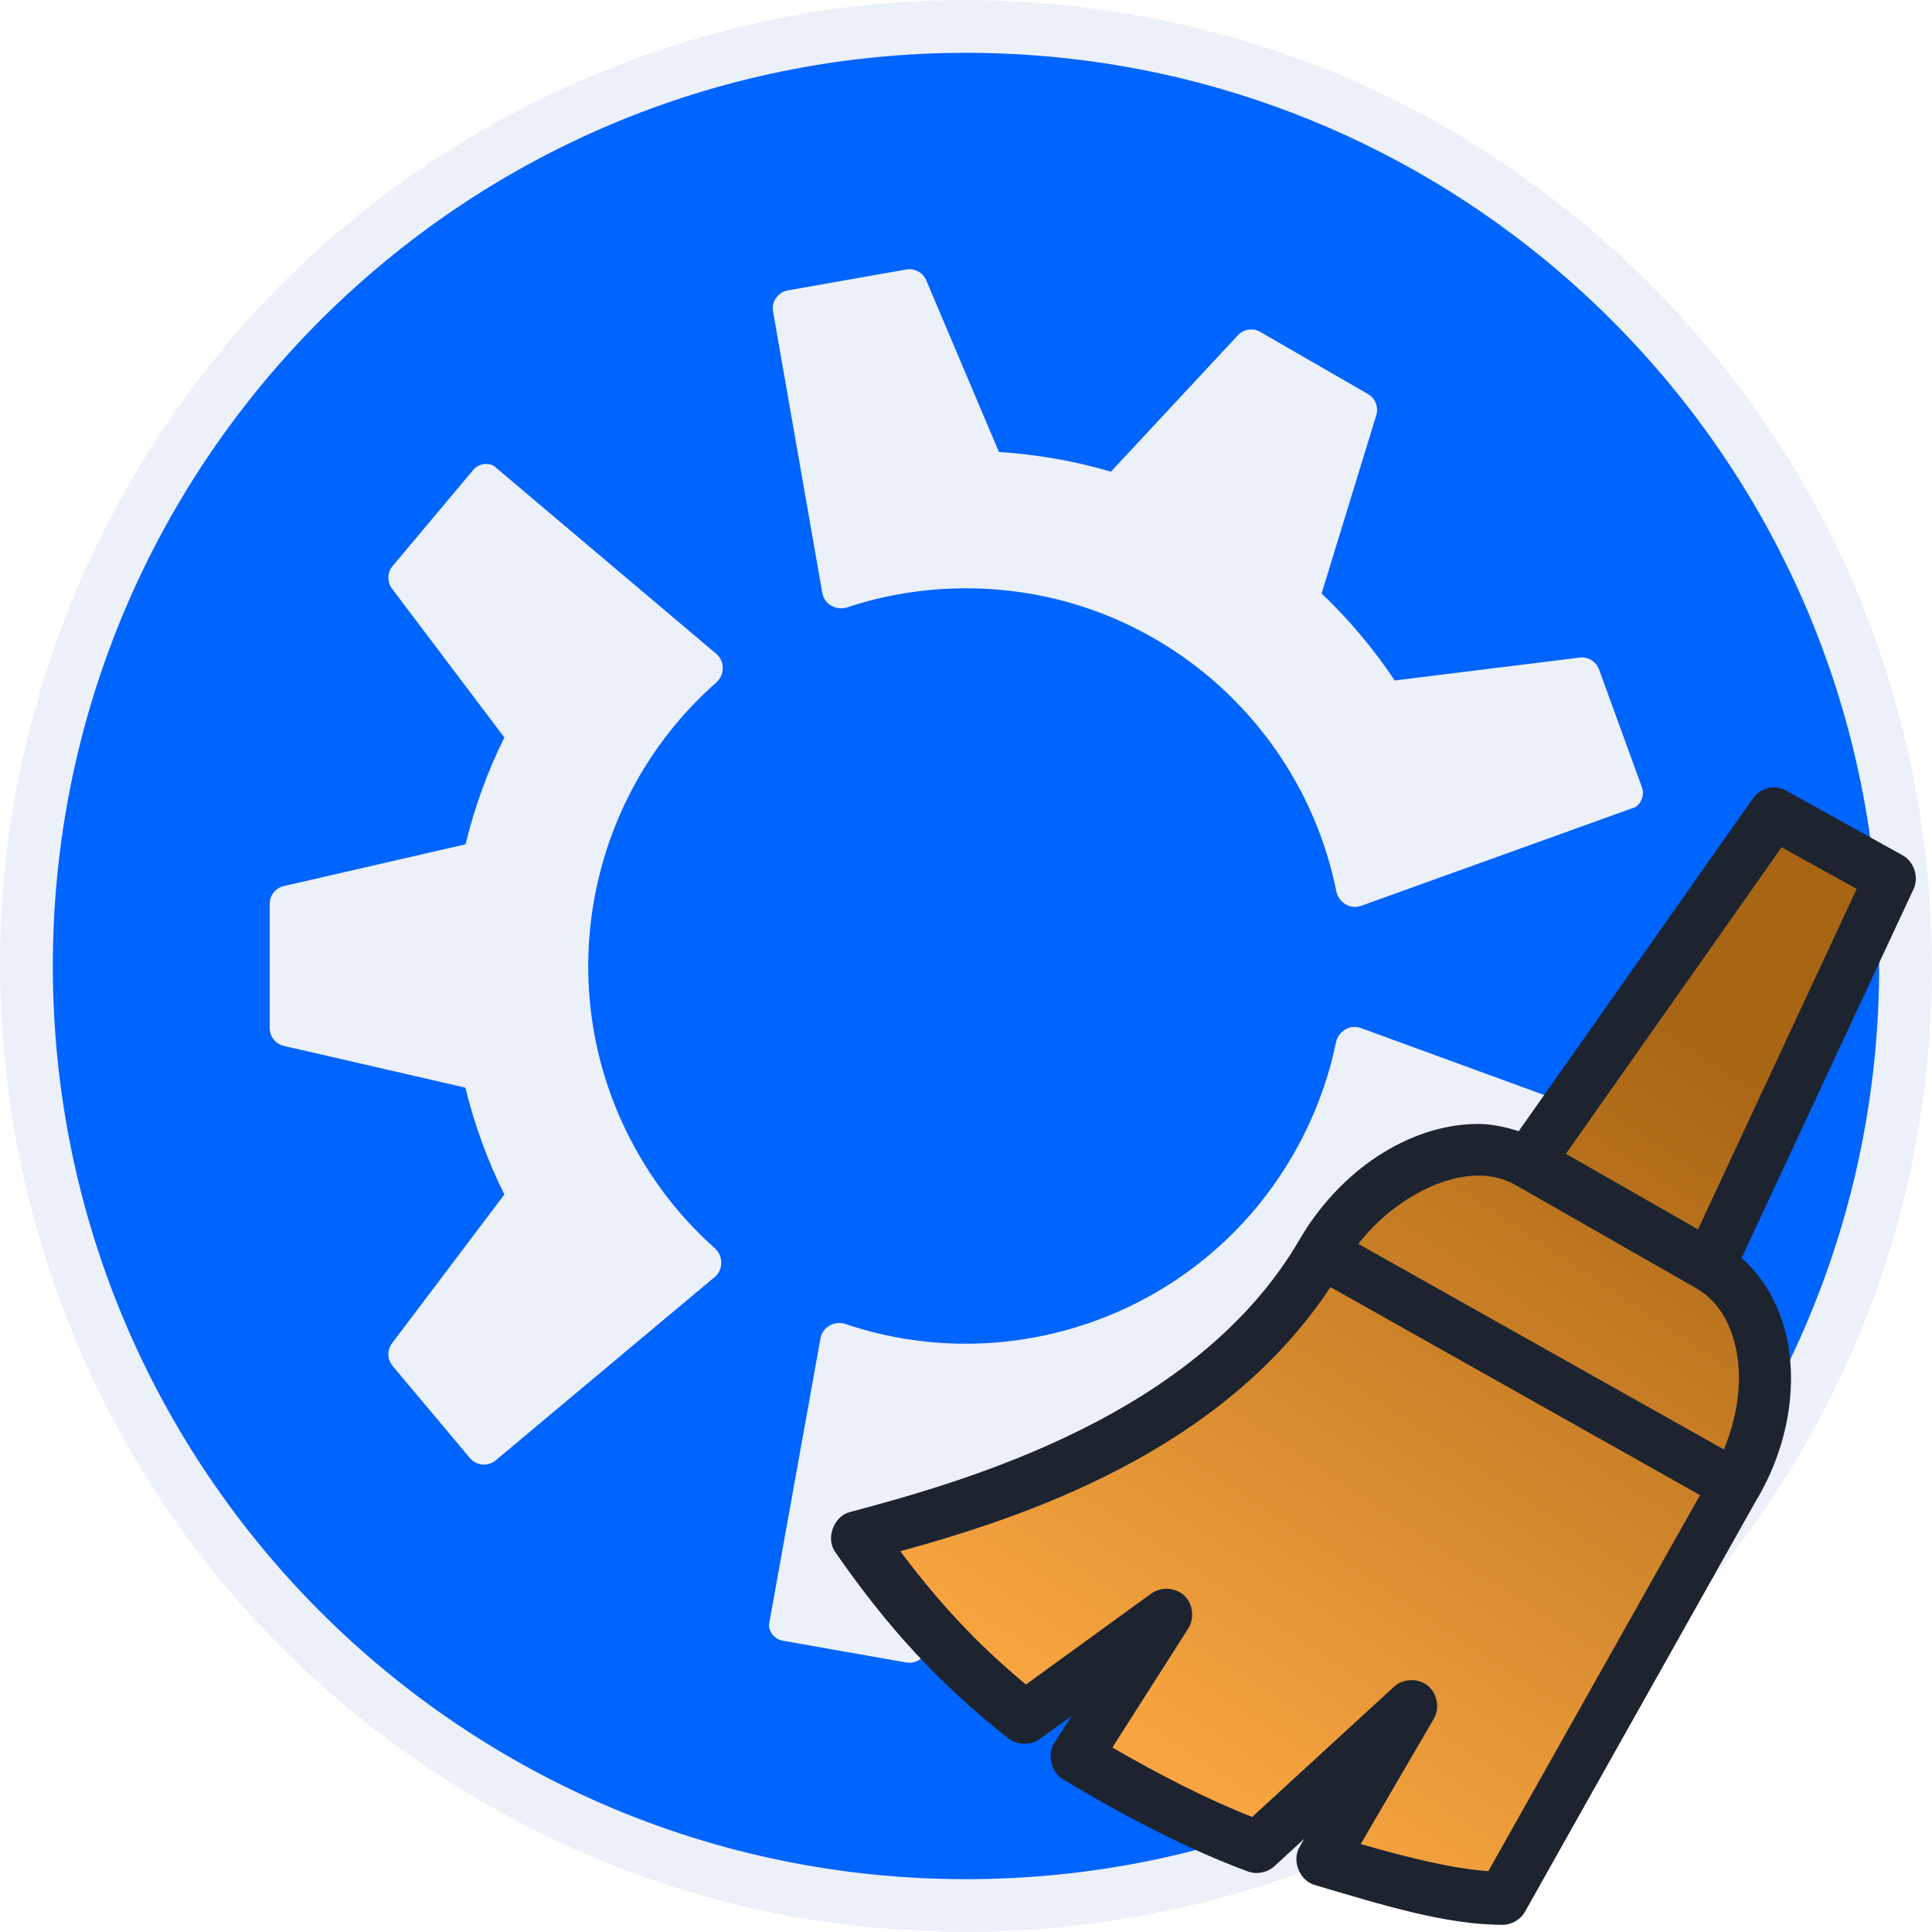
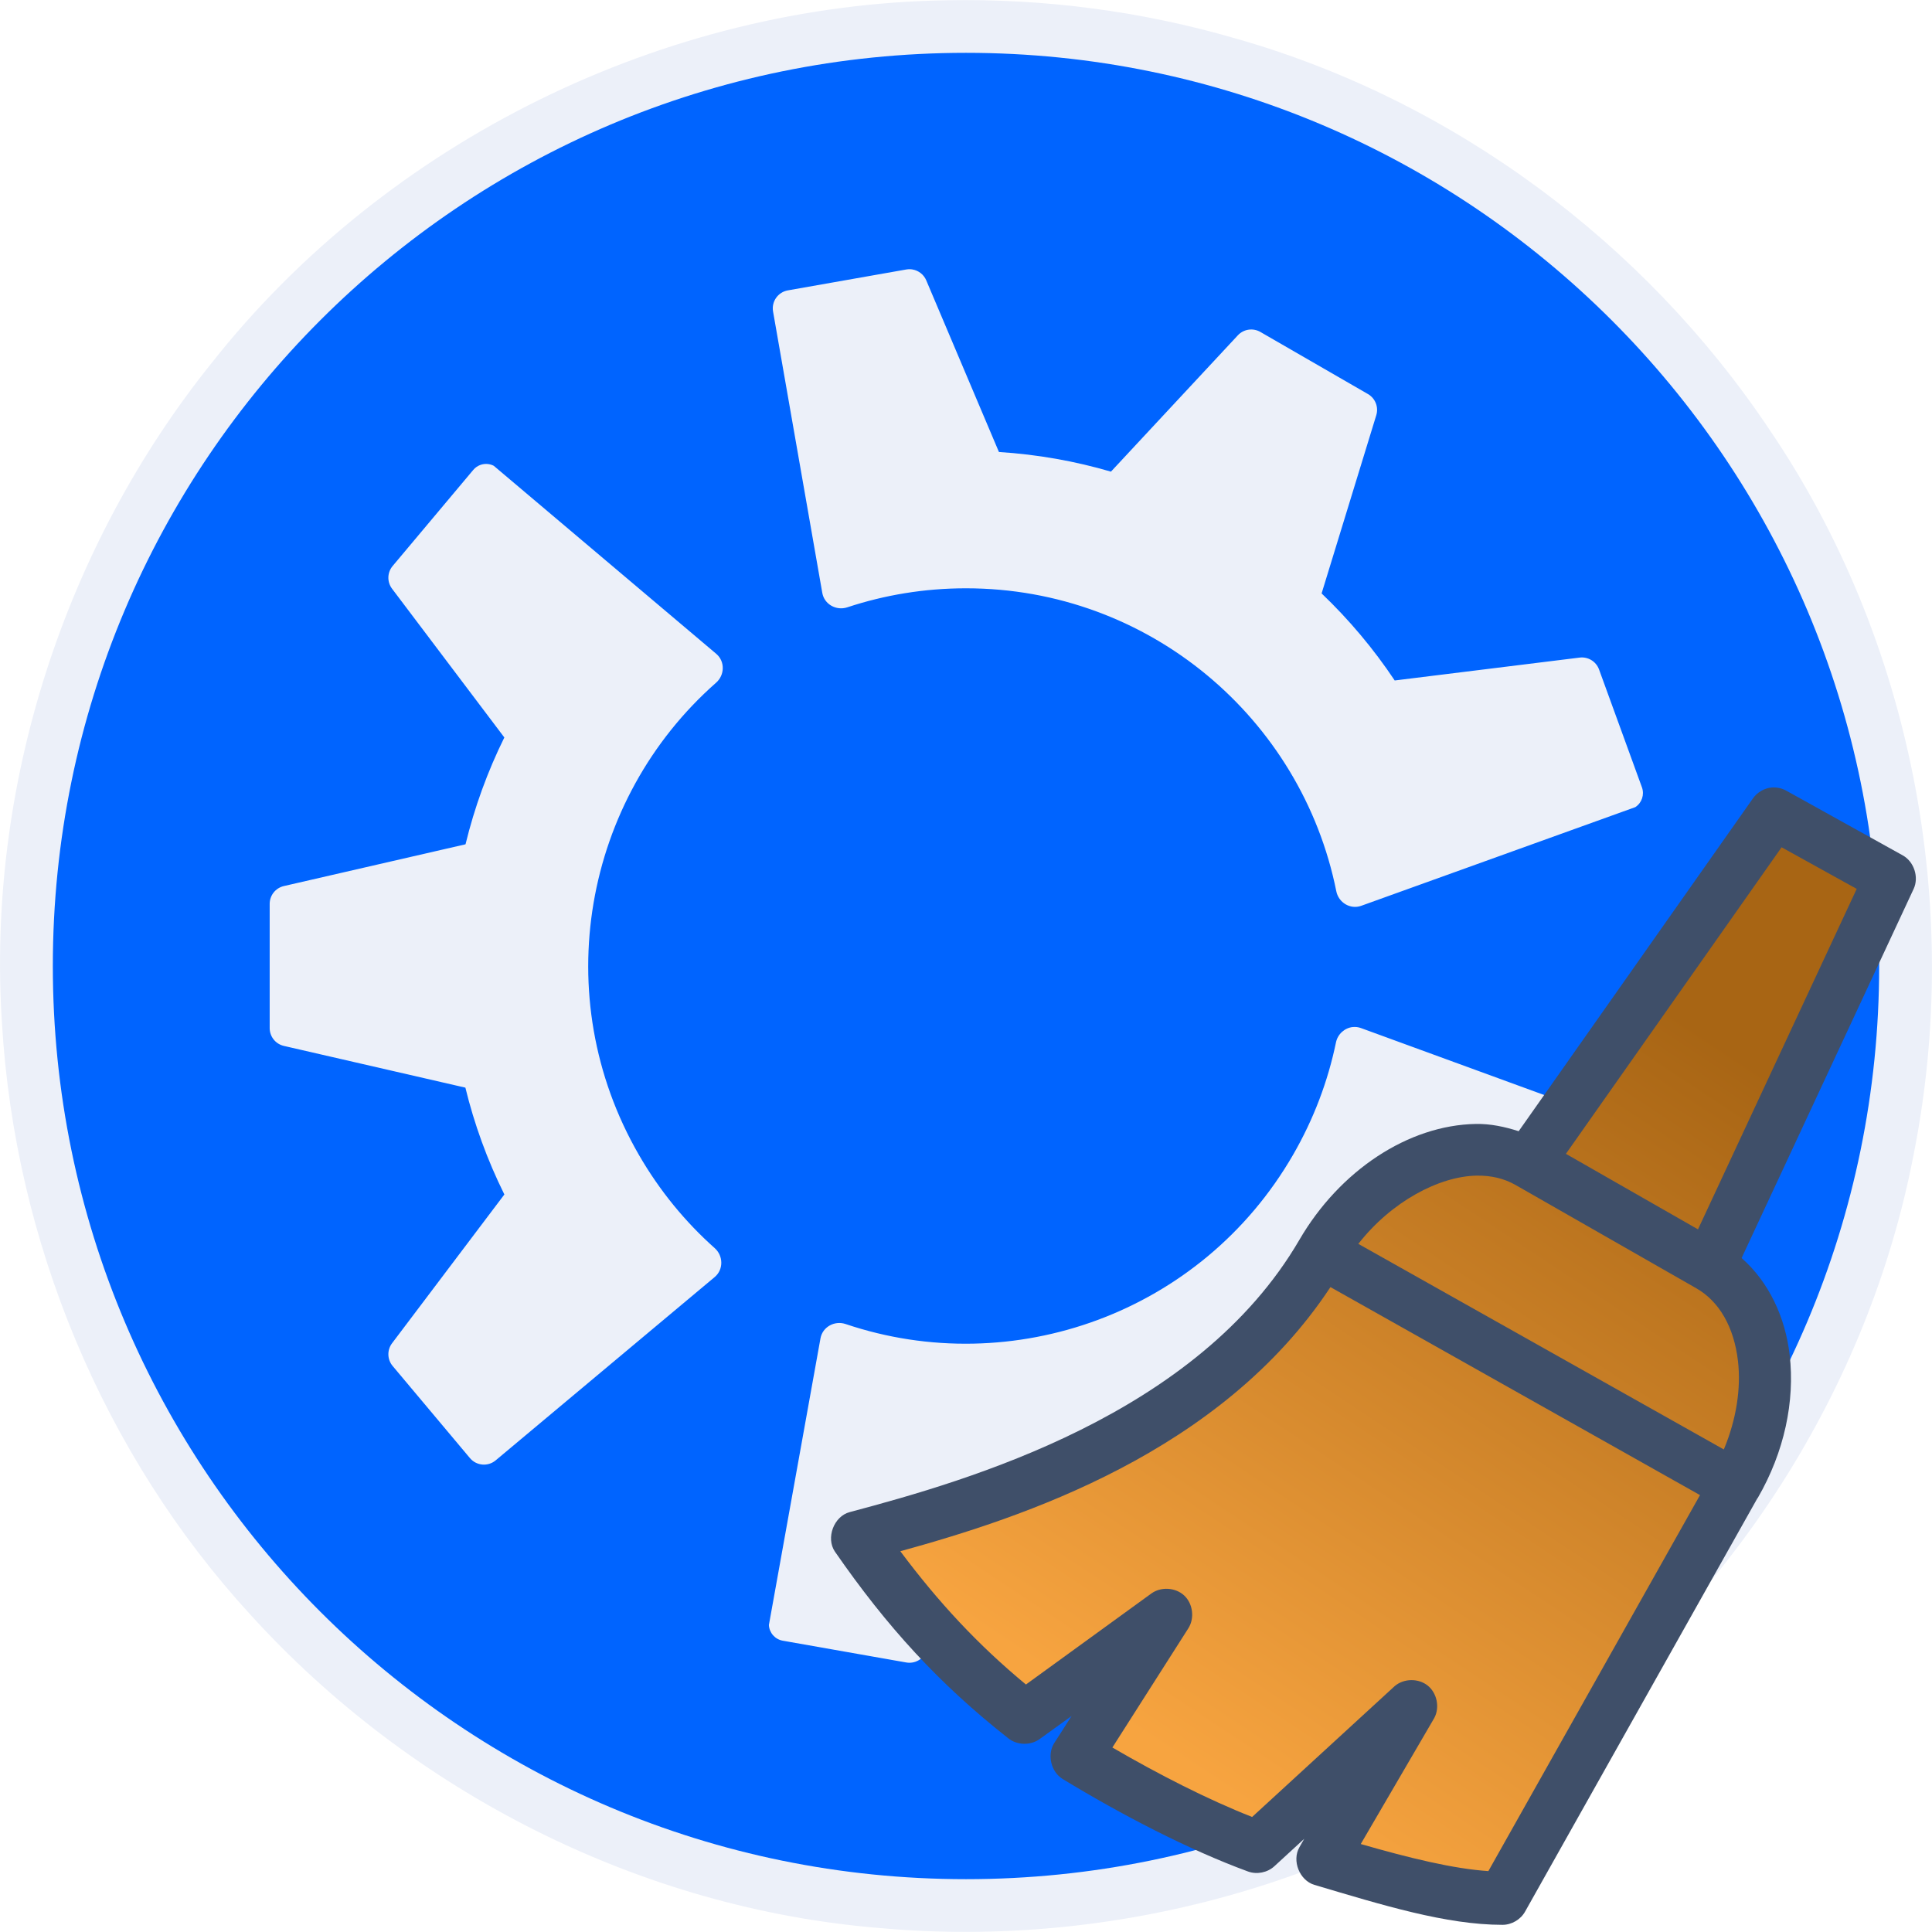
<svg xmlns="http://www.w3.org/2000/svg" data-name="Layer 3" version="1.1" viewBox="0 0 128 128">
  <defs>
    <linearGradient id="linearGradient56427" x1="-39.26" x2="-72.077" y1="60.847" y2="110.359" gradientTransform="translate(-15.58065,1.129032)" gradientUnits="userSpaceOnUse">
      <stop stop-color="#a86514" offset="0" />
      <stop stop-color="#f7a440" offset="1" />
    </linearGradient>
  </defs>
  <path d="m62.745 0.019c-18.717 0.274-37.106 9.315-48.71 24.013-9.817 12.218-14.935 28.138-13.903 43.792 0.856 14.399 6.684 28.486 16.442 39.135 10.695 11.784 25.87 19.501 41.768 20.784 15.401 1.377 31.302-2.963 43.686-12.268 12.667-9.343 21.768-23.473 24.749-38.954 3.281-16.429-0.104-34.153-9.534-48.041-8.292-12.412-21.004-21.857-35.389-25.933-6.193-1.802-12.661-2.653-19.109-2.528z" fill="#ecf0f9" />
  <path d="m63.999 3.5c-33.413 0-60.499 27.086-60.499 60.498 0 33.412 27.087 60.502 60.499 60.502 33.413 0 60.501-27.09 60.501-60.502 0-33.412-27.088-60.498-60.501-60.498zm-3.546 14.353c0.399 0.067 0.749 0.332 0.914 0.722l4.815 11.371c2.561 0.162 5.045 0.606 7.421 1.302l8.408-9.033c0.384-0.413 1.003-0.505 1.491-0.223l7.128 4.115c0.488 0.282 0.717 0.863 0.552 1.402l-3.622 11.807c1.817 1.735 3.443 3.669 4.843 5.767l12.253-1.516c0.56-0.069 1.092 0.258 1.285 0.787l2.841 7.807c0.177 0.487-5e-3 1.031-0.439 1.314l-18.158 6.537c-0.723 0.26-1.501-0.212-1.652-0.966-2.298-11.448-12.409-20.07-24.534-20.07-2.748 0-5.392 0.443-7.865 1.261-0.729 0.241-1.523-0.2-1.655-0.956l-3.262-18.643c-0.115-0.658 0.324-1.284 0.981-1.4l7.846-1.384c0.139-0.024 0.277-0.024 0.41-0.002zm-28.1 12.894c0.123 0.016 0.245 0.054 0.36 0.113l14.74 12.457c0.587 0.496 0.568 1.406-0.01 1.914-8.765 7.714-11.178 20.781-5.115 31.281 1.374 2.38 3.079 4.449 5.025 6.181 0.573 0.511 0.588 1.42-9.5e-4 1.913l-14.513 12.147c-0.512 0.428-1.275 0.361-1.704-0.15l-5.121-6.103c-0.362-0.432-0.379-1.057-0.039-1.507l7.441-9.856c-1.14-2.298-1.997-4.672-2.583-7.078l-12.027-2.765c-0.549-0.126-0.939-0.616-0.939-1.18v-8.23c0-0.564 0.389-1.053 0.939-1.18l12.036-2.767c0.594-2.442 1.455-4.817 2.572-7.078l-7.439-9.854c-0.34-0.45-0.324-1.075 0.039-1.507l5.341-6.365c0.25-0.298 0.628-0.436 0.997-0.388zm57.274 37.298c0.177-0.018 0.361 0.001 0.541 0.067l17.776 6.496c0.627 0.229 0.95 0.923 0.722 1.55l-2.725 7.486c-0.193 0.53-0.726 0.856-1.285 0.787l-12.256-1.516c-1.42 2.137-3.047 4.066-4.837 5.776l3.619 11.798c0.165 0.539-0.064 1.121-0.552 1.402l-7.129 4.115c-0.488 0.282-1.107 0.189-1.491-0.223l-8.414-9.04c-2.411 0.706-4.9 1.147-7.417 1.311l-4.813 11.369c-0.22 0.519-0.768 0.818-1.324 0.72l-8.183-1.443c-0.51-0.09-0.891-0.52-0.918-1.038l3.418-18.994c0.136-0.756 0.935-1.194 1.663-0.948 11.063 3.734 23.586-0.712 29.648-11.212 1.374-2.38 2.313-4.891 2.841-7.442 0.117-0.564 0.585-0.968 1.116-1.023z" fill="#0064ff" />
  <g transform="translate(158)">
    <path d="m-40.59 52.674c-1.01 0.168-1.305 1.332-1.919 2.003-4.891 6.95-9.783 13.898-14.673 20.848-1.828-0.685-3.848-0.724-5.711-0.156-3.958 1.131-7.086 4.203-9.028 7.749-3.789 6.031-9.914 10.172-16.317 13.033-4.329 1.953-8.888 3.322-13.465 4.558-0.868 0.393-0.954 1.64-0.261 2.249 3.114 4.475 6.869 8.602 11.238 11.923 1.057 0.546 1.886-0.595 2.705-1.075 0.645-0.524 1.395-0.883 2.119-1.281-0.483 1.232-1.27 2.296-1.928 3.43-0.309 0.836 0.386 1.577 1.121 1.856 3.749 2.217 7.623 4.268 11.725 5.753 1.082 0.169 1.663-0.982 2.426-1.529 0.526-0.577 1.216-0.937 1.871-1.344-0.208 0.796-0.583 1.521-0.903 2.264-0.168 0.851 0.592 1.553 1.401 1.614 3.887 1.108 7.809 2.454 11.895 2.442 1.086-0.227 1.274-1.524 1.853-2.301 4.996-8.914 10.036-17.808 15.004-26.734 1.82-3.714 2.333-8.395 0.234-12.107-0.515-0.919-1.222-1.716-2.017-2.403 3.861-8.294 7.74-16.58 11.588-24.879 0.302-0.86-0.444-1.567-1.186-1.836-2.449-1.332-4.858-2.754-7.332-4.032-0.141-0.047-0.292-0.052-0.439-0.046z" fill="url(#linearGradient56427)" />
-     <path d="m-40.634 52.175c-0.488 0.049-0.95 0.32-1.231 0.723l-15.519 22.048c-0.927-0.298-1.875-0.499-2.836-0.482-4.483 0.079-9.024 3.093-11.693 7.679-6.75 11.597-21.928 15.947-29.781 18.035-1.06 0.272-1.606 1.717-0.99 2.622 3.446 4.979 6.887 8.746 11.479 12.362 0.581 0.471 1.482 0.494 2.087 0.053l2.114-1.525-1.151 1.793c-0.486 0.768-0.216 1.912 0.562 2.382 3.901 2.371 8.334 4.681 12.282 6.128 0.584 0.211 1.281 0.072 1.739-0.348l1.98-1.819-0.321 0.562c-0.508 0.89 0.009 2.191 0.99 2.488 4.521 1.344 8.739 2.649 12.469 2.649 0.608 0 1.204-0.351 1.498-0.883l15.385-27.373c6e-3 -0.011 0.021-0.016 0.027-0.027 1.766-3.048 2.468-6.42 2.114-9.472-0.291-2.506-1.371-4.824-3.184-6.422l11.398-24.456c0.362-0.777 0.027-1.806-0.722-2.221l-7.706-4.281c-0.299-0.168-0.649-0.244-0.99-0.214zm0.669 3.96 4.977 2.756-10.516 22.557-8.75-5.004zm-20.202 21.754c0.971-0.017 1.834 0.195 2.569 0.615 0.069 0.041 11.903 6.803 11.987 6.85 1.512 0.864 2.495 2.566 2.756 4.816 0.208 1.794-0.098 3.858-0.937 5.86l-24.215-13.62c2.183-2.797 5.348-4.478 7.84-4.522zm-9.686 7.385 24.483 13.78-14.021 24.911c-2.303-0.15-5.218-0.861-8.455-1.793l4.87-8.348c0.376-0.697 0.185-1.651-0.432-2.148-0.617-0.497-1.589-0.482-2.191 0.034l-9.445 8.669c-2.941-1.158-6.182-2.813-9.258-4.602l5.03-7.893c0.429-0.668 0.309-1.635-0.271-2.177-0.58-0.542-1.553-0.597-2.191-0.124l-8.295 6.02c-3.183-2.63-5.805-5.46-8.322-8.83 8.083-2.224 21.253-6.523 28.497-17.499z" fill="#1d2430" stroke-width=".018" />
+     <path d="m-40.634 52.175c-0.488 0.049-0.95 0.32-1.231 0.723l-15.519 22.048c-0.927-0.298-1.875-0.499-2.836-0.482-4.483 0.079-9.024 3.093-11.693 7.679-6.75 11.597-21.928 15.947-29.781 18.035-1.06 0.272-1.606 1.717-0.99 2.622 3.446 4.979 6.887 8.746 11.479 12.362 0.581 0.471 1.482 0.494 2.087 0.053l2.114-1.525-1.151 1.793c-0.486 0.768-0.216 1.912 0.562 2.382 3.901 2.371 8.334 4.681 12.282 6.128 0.584 0.211 1.281 0.072 1.739-0.348l1.98-1.819-0.321 0.562c-0.508 0.89 0.009 2.191 0.99 2.488 4.521 1.344 8.739 2.649 12.469 2.649 0.608 0 1.204-0.351 1.498-0.883l15.385-27.373c6e-3 -0.011 0.021-0.016 0.027-0.027 1.766-3.048 2.468-6.42 2.114-9.472-0.291-2.506-1.371-4.824-3.184-6.422l11.398-24.456c0.362-0.777 0.027-1.806-0.722-2.221l-7.706-4.281c-0.299-0.168-0.649-0.244-0.99-0.214zm0.669 3.96 4.977 2.756-10.516 22.557-8.75-5.004zm-20.202 21.754c0.971-0.017 1.834 0.195 2.569 0.615 0.069 0.041 11.903 6.803 11.987 6.85 1.512 0.864 2.495 2.566 2.756 4.816 0.208 1.794-0.098 3.858-0.937 5.86l-24.215-13.62c2.183-2.797 5.348-4.478 7.84-4.522zm-9.686 7.385 24.483 13.78-14.021 24.911c-2.303-0.15-5.218-0.861-8.455-1.793l4.87-8.348c0.376-0.697 0.185-1.651-0.432-2.148-0.617-0.497-1.589-0.482-2.191 0.034l-9.445 8.669c-2.941-1.158-6.182-2.813-9.258-4.602l5.03-7.893c0.429-0.668 0.309-1.635-0.271-2.177-0.58-0.542-1.553-0.597-2.191-0.124l-8.295 6.02c-3.183-2.63-5.805-5.46-8.322-8.83 8.083-2.224 21.253-6.523 28.497-17.499z" fill="#3f4f69" stroke-width=".018" />
  </g>
</svg>
